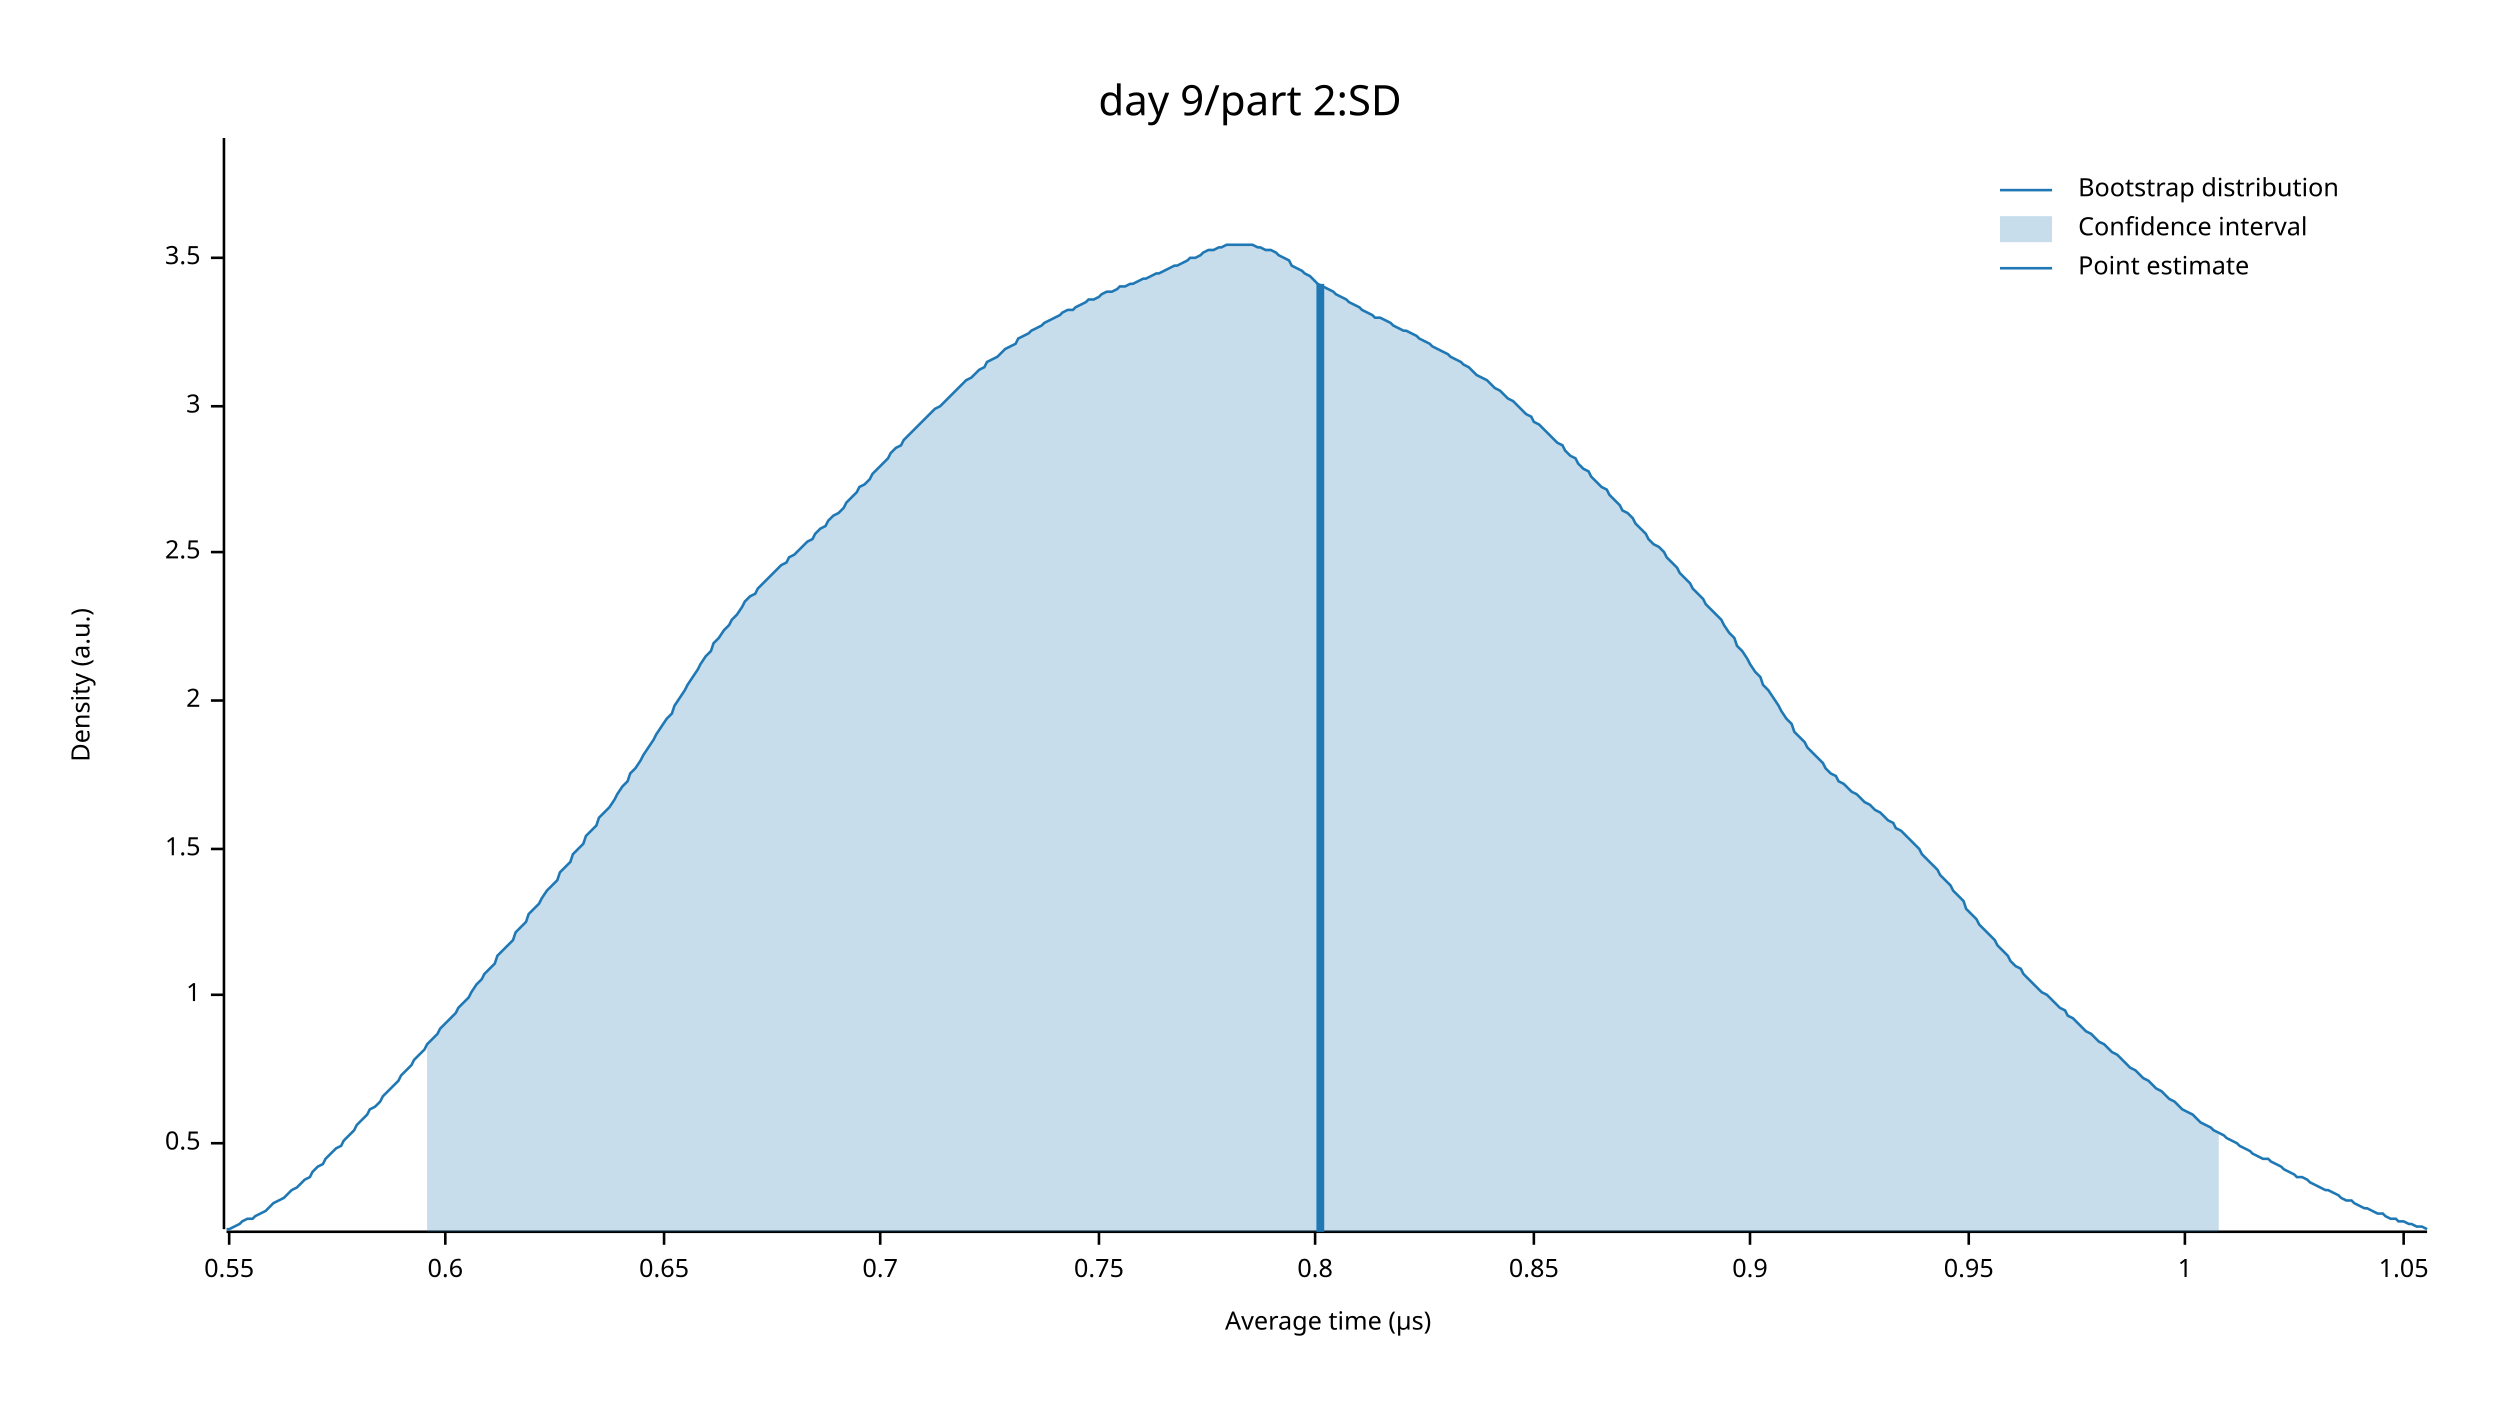
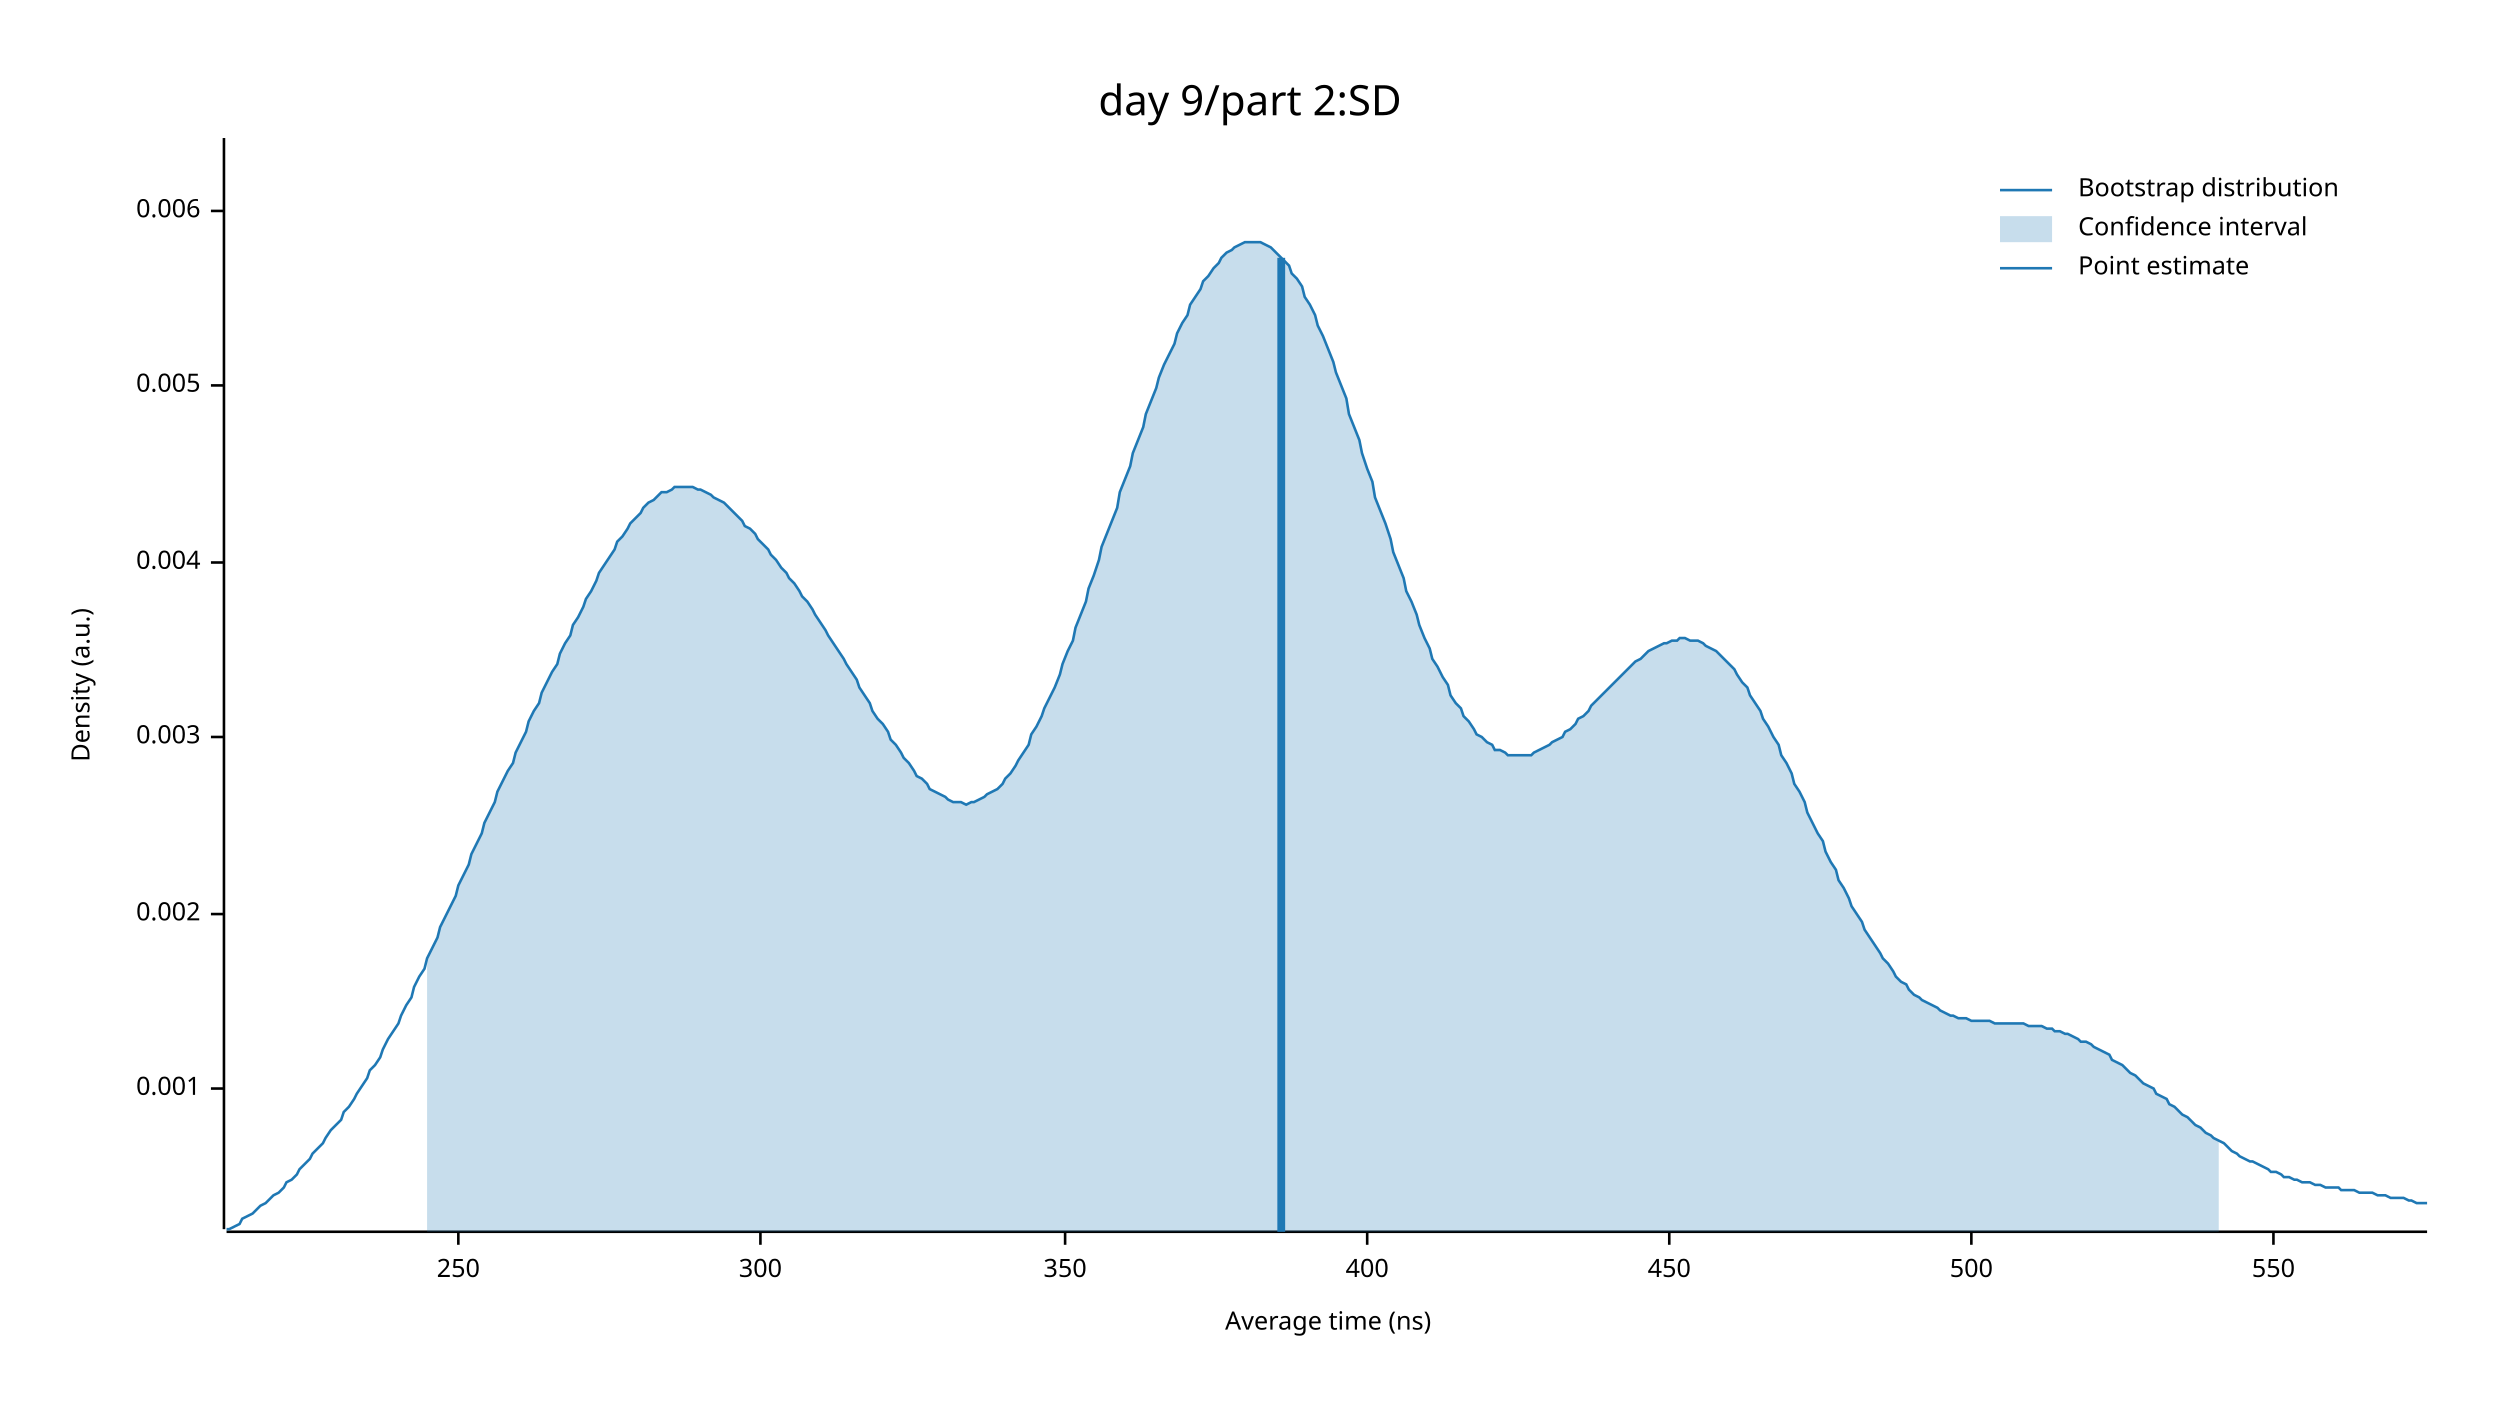
<svg xmlns="http://www.w3.org/2000/svg" width="960" height="540" viewBox="0 0 960 540">
  <text x="480" y="32" dy="0.76em" text-anchor="middle" font-family="sans-serif" font-size="16.129" opacity="1" fill="#000000">
day 9/part 2:SD
</text>
  <text x="27" y="263" dy="0.76em" text-anchor="middle" font-family="sans-serif" font-size="9.677" opacity="1" fill="#000000" transform="rotate(270, 27, 263)">
Density (a.u.)
</text>
  <text x="510" y="513" dy="-0.5ex" text-anchor="middle" font-family="sans-serif" font-size="9.677" opacity="1" fill="#000000">
- Average time (µs)
+ Average time (ns)
</text>
  <polyline fill="none" opacity="1" stroke="#000000" stroke-width="1" points="86,53 86,472 " />
-   <text x="77" y="439" dy="0.5ex" text-anchor="end" font-family="sans-serif" font-size="9.677" opacity="1" fill="#000000">
- 0.5
+   <text x="77" y="418" dy="0.5ex" text-anchor="end" font-family="sans-serif" font-size="9.677" opacity="1" fill="#000000">
+ 0.001
</text>
-   <polyline fill="none" opacity="1" stroke="#000000" stroke-width="1" points="81,439 86,439 " />
-   <text x="77" y="382" dy="0.5ex" text-anchor="end" font-family="sans-serif" font-size="9.677" opacity="1" fill="#000000">
- 1
+   <polyline fill="none" opacity="1" stroke="#000000" stroke-width="1" points="81,418 86,418 " />
+   <text x="77" y="351" dy="0.5ex" text-anchor="end" font-family="sans-serif" font-size="9.677" opacity="1" fill="#000000">
+ 0.002
</text>
-   <polyline fill="none" opacity="1" stroke="#000000" stroke-width="1" points="81,382 86,382 " />
-   <text x="77" y="326" dy="0.5ex" text-anchor="end" font-family="sans-serif" font-size="9.677" opacity="1" fill="#000000">
- 1.5
+   <polyline fill="none" opacity="1" stroke="#000000" stroke-width="1" points="81,351 86,351 " />
+   <text x="77" y="283" dy="0.5ex" text-anchor="end" font-family="sans-serif" font-size="9.677" opacity="1" fill="#000000">
+ 0.003
</text>
-   <polyline fill="none" opacity="1" stroke="#000000" stroke-width="1" points="81,326 86,326 " />
-   <text x="77" y="269" dy="0.5ex" text-anchor="end" font-family="sans-serif" font-size="9.677" opacity="1" fill="#000000">
- 2
+   <polyline fill="none" opacity="1" stroke="#000000" stroke-width="1" points="81,283 86,283 " />
+   <text x="77" y="216" dy="0.5ex" text-anchor="end" font-family="sans-serif" font-size="9.677" opacity="1" fill="#000000">
+ 0.004
</text>
-   <polyline fill="none" opacity="1" stroke="#000000" stroke-width="1" points="81,269 86,269 " />
-   <text x="77" y="212" dy="0.5ex" text-anchor="end" font-family="sans-serif" font-size="9.677" opacity="1" fill="#000000">
- 2.5
+   <polyline fill="none" opacity="1" stroke="#000000" stroke-width="1" points="81,216 86,216 " />
+   <text x="77" y="148" dy="0.5ex" text-anchor="end" font-family="sans-serif" font-size="9.677" opacity="1" fill="#000000">
+ 0.005
</text>
-   <polyline fill="none" opacity="1" stroke="#000000" stroke-width="1" points="81,212 86,212 " />
-   <text x="77" y="156" dy="0.5ex" text-anchor="end" font-family="sans-serif" font-size="9.677" opacity="1" fill="#000000">
- 3
+   <polyline fill="none" opacity="1" stroke="#000000" stroke-width="1" points="81,148 86,148 " />
+   <text x="77" y="81" dy="0.5ex" text-anchor="end" font-family="sans-serif" font-size="9.677" opacity="1" fill="#000000">
+ 0.006
</text>
-   <polyline fill="none" opacity="1" stroke="#000000" stroke-width="1" points="81,156 86,156 " />
-   <text x="77" y="99" dy="0.5ex" text-anchor="end" font-family="sans-serif" font-size="9.677" opacity="1" fill="#000000">
- 3.5
+   <polyline fill="none" opacity="1" stroke="#000000" stroke-width="1" points="81,81 86,81 " />
+   <polyline fill="none" opacity="1" stroke="#000000" stroke-width="1" points="87,473 932,473 " />
+   <text x="176" y="483" dy="0.76em" text-anchor="middle" font-family="sans-serif" font-size="9.677" opacity="1" fill="#000000">
+ 250
</text>
-   <polyline fill="none" opacity="1" stroke="#000000" stroke-width="1" points="81,99 86,99 " />
-   <polyline fill="none" opacity="1" stroke="#000000" stroke-width="1" points="87,473 932,473 " />
-   <text x="88" y="483" dy="0.76em" text-anchor="middle" font-family="sans-serif" font-size="9.677" opacity="1" fill="#000000">
- 0.55
+   <polyline fill="none" opacity="1" stroke="#000000" stroke-width="1" points="176,473 176,478 " />
+   <text x="292" y="483" dy="0.76em" text-anchor="middle" font-family="sans-serif" font-size="9.677" opacity="1" fill="#000000">
+ 300
</text>
-   <polyline fill="none" opacity="1" stroke="#000000" stroke-width="1" points="88,473 88,478 " />
-   <text x="171" y="483" dy="0.76em" text-anchor="middle" font-family="sans-serif" font-size="9.677" opacity="1" fill="#000000">
- 0.6
+   <polyline fill="none" opacity="1" stroke="#000000" stroke-width="1" points="292,473 292,478 " />
+   <text x="409" y="483" dy="0.76em" text-anchor="middle" font-family="sans-serif" font-size="9.677" opacity="1" fill="#000000">
+ 350
</text>
-   <polyline fill="none" opacity="1" stroke="#000000" stroke-width="1" points="171,473 171,478 " />
-   <text x="255" y="483" dy="0.76em" text-anchor="middle" font-family="sans-serif" font-size="9.677" opacity="1" fill="#000000">
- 0.65
+   <polyline fill="none" opacity="1" stroke="#000000" stroke-width="1" points="409,473 409,478 " />
+   <text x="525" y="483" dy="0.76em" text-anchor="middle" font-family="sans-serif" font-size="9.677" opacity="1" fill="#000000">
+ 400
</text>
-   <polyline fill="none" opacity="1" stroke="#000000" stroke-width="1" points="255,473 255,478 " />
-   <text x="338" y="483" dy="0.76em" text-anchor="middle" font-family="sans-serif" font-size="9.677" opacity="1" fill="#000000">
- 0.7
+   <polyline fill="none" opacity="1" stroke="#000000" stroke-width="1" points="525,473 525,478 " />
+   <text x="641" y="483" dy="0.76em" text-anchor="middle" font-family="sans-serif" font-size="9.677" opacity="1" fill="#000000">
+ 450
</text>
-   <polyline fill="none" opacity="1" stroke="#000000" stroke-width="1" points="338,473 338,478 " />
-   <text x="422" y="483" dy="0.76em" text-anchor="middle" font-family="sans-serif" font-size="9.677" opacity="1" fill="#000000">
- 0.75
+   <polyline fill="none" opacity="1" stroke="#000000" stroke-width="1" points="641,473 641,478 " />
+   <text x="757" y="483" dy="0.76em" text-anchor="middle" font-family="sans-serif" font-size="9.677" opacity="1" fill="#000000">
+ 500
</text>
-   <polyline fill="none" opacity="1" stroke="#000000" stroke-width="1" points="422,473 422,478 " />
-   <text x="505" y="483" dy="0.76em" text-anchor="middle" font-family="sans-serif" font-size="9.677" opacity="1" fill="#000000">
- 0.8
+   <polyline fill="none" opacity="1" stroke="#000000" stroke-width="1" points="757,473 757,478 " />
+   <text x="873" y="483" dy="0.76em" text-anchor="middle" font-family="sans-serif" font-size="9.677" opacity="1" fill="#000000">
+ 550
</text>
-   <polyline fill="none" opacity="1" stroke="#000000" stroke-width="1" points="505,473 505,478 " />
-   <text x="589" y="483" dy="0.76em" text-anchor="middle" font-family="sans-serif" font-size="9.677" opacity="1" fill="#000000">
- 0.85
- </text>
-   <polyline fill="none" opacity="1" stroke="#000000" stroke-width="1" points="589,473 589,478 " />
-   <text x="672" y="483" dy="0.76em" text-anchor="middle" font-family="sans-serif" font-size="9.677" opacity="1" fill="#000000">
- 0.9
- </text>
-   <polyline fill="none" opacity="1" stroke="#000000" stroke-width="1" points="672,473 672,478 " />
-   <text x="756" y="483" dy="0.76em" text-anchor="middle" font-family="sans-serif" font-size="9.677" opacity="1" fill="#000000">
- 0.95
- </text>
-   <polyline fill="none" opacity="1" stroke="#000000" stroke-width="1" points="756,473 756,478 " />
-   <text x="839" y="483" dy="0.76em" text-anchor="middle" font-family="sans-serif" font-size="9.677" opacity="1" fill="#000000">
- 1
- </text>
-   <polyline fill="none" opacity="1" stroke="#000000" stroke-width="1" points="839,473 839,478 " />
-   <text x="923" y="483" dy="0.76em" text-anchor="middle" font-family="sans-serif" font-size="9.677" opacity="1" fill="#000000">
- 1.05
- </text>
-   <polyline fill="none" opacity="1" stroke="#000000" stroke-width="1" points="923,473 923,478 " />
-   <polyline fill="none" opacity="1" stroke="#1F78B4" stroke-width="1" points="87,472 88,472 90,471 92,470 93,469 95,468 97,468 98,467 100,466 102,465 103,464 105,462 107,461 109,460 110,459 112,457 114,456 115,455 117,453 119,452 120,450 122,448 124,447 125,445 127,443 129,441 131,440 132,438 134,436 136,434 137,432 139,430 141,428 142,426 144,425 146,423 147,421 149,419 151,417 153,415 154,413 156,411 158,409 159,407 161,405 163,403 164,401 166,399 168,397 169,395 171,393 173,391 175,389 176,387 178,385 180,383 181,381 183,378 185,376 186,374 188,372 190,370 191,367 193,365 195,363 197,361 198,358 200,356 202,354 203,351 205,349 207,347 208,345 210,342 212,340 214,338 215,335 217,333 219,331 220,328 222,326 224,324 225,321 227,319 229,317 230,314 232,312 234,310 236,307 237,305 239,302 241,300 242,297 244,295 246,292 247,290 249,287 251,284 252,282 254,279 256,276 258,274 259,271 261,268 263,265 264,263 266,260 268,257 269,255 271,252 273,250 274,247 276,245 278,242 280,240 281,238 283,236 285,233 286,231 288,229 290,228 291,226 293,224 295,222 296,221 298,219 300,217 302,216 303,214 305,213 307,211 308,210 310,208 312,207 313,205 315,203 317,202 318,200 320,198 322,197 324,195 325,193 327,191 329,189 330,187 332,186 334,184 335,182 337,180 339,178 341,176 342,174 344,172 346,171 347,169 349,167 351,165 352,164 354,162 356,160 357,159 359,157 361,156 363,154 364,153 366,151 368,149 369,148 371,146 373,145 374,144 376,142 378,141 379,139 381,138 383,137 385,135 386,134 388,133 390,132 391,130 393,129 395,128 396,127 398,126 400,125 401,124 403,123 405,122 407,121 408,120 410,119 412,119 413,118 415,117 417,116 418,115 420,115 422,114 423,113 425,112 427,112 429,111 430,110 432,110 434,109 435,109 437,108 439,107 440,107 442,106 444,105 445,105 447,104 449,103 451,102 452,102 454,101 456,100 457,99 459,99 461,98 462,97 464,96 466,96 468,95 469,95 471,94 473,94 474,94 476,94 478,94 479,94 481,94 483,95 484,95 486,96 488,96 490,97 491,98 493,99 495,100 496,102 498,103 500,104 501,105 503,106 505,108 506,109 508,110 510,111 512,112 513,113 515,114 517,115 518,116 520,117 522,118 523,119 525,120 527,121 528,122 530,122 532,123 534,124 535,125 537,126 539,127 540,127 542,128 544,129 545,130 547,131 549,132 550,133 552,134 554,135 556,136 557,137 559,138 561,139 562,140 564,141 566,143 567,144 569,145 571,146 573,148 574,149 576,150 578,152 579,153 581,154 583,156 584,157 586,159 588,160 589,162 591,163 593,165 595,167 596,168 598,170 600,171 601,173 603,175 605,176 606,178 608,180 610,181 611,183 613,185 615,187 617,188 618,190 620,192 622,194 623,196 625,197 627,199 628,201 630,203 632,205 633,207 635,209 637,210 639,212 640,214 642,216 644,218 645,220 647,222 649,224 650,226 652,228 654,230 655,232 657,234 659,236 661,238 662,240 664,243 666,245 667,248 669,250 671,253 672,255 674,258 676,260 677,263 679,265 681,268 683,271 684,273 686,276 688,278 689,281 691,283 693,285 694,287 696,289 698,291 700,293 701,295 703,297 705,298 706,300 708,301 710,303 711,304 713,305 715,307 716,308 718,309 720,311 722,312 723,313 725,315 727,316 728,318 730,319 732,321 733,322 735,324 737,326 738,328 740,330 742,332 744,334 745,336 747,338 749,340 750,342 752,344 754,346 755,349 757,351 759,353 760,355 762,357 764,359 766,361 767,363 769,365 771,367 772,369 774,371 776,372 777,374 779,376 781,378 782,379 784,381 786,382 788,384 789,385 791,387 793,388 794,390 796,391 798,393 799,394 801,396 803,397 804,398 806,400 808,401 810,403 811,404 813,405 815,407 816,408 818,410 820,411 821,412 823,414 825,415 827,417 828,418 830,419 832,421 833,422 835,423 837,425 838,426 840,427 842,428 843,429 845,431 847,432 849,433 850,434 852,435 854,436 855,437 857,438 859,439 860,440 862,441 864,442 865,443 867,444 869,445 871,445 872,446 874,447 876,448 877,449 879,450 881,451 882,452 884,452 886,453 887,454 889,455 891,456 893,457 894,457 896,458 898,459 899,460 901,461 903,461 904,462 906,463 908,464 909,464 911,465 913,466 915,466 916,467 918,468 920,468 921,469 923,469 925,470 926,470 928,471 930,471 932,472 " />
-   <polygon opacity="0.25" fill="#1F78B4" points="164,401 166,399 168,397 169,395 171,393 173,391 175,389 176,387 178,385 180,383 181,381 183,378 185,376 186,374 188,372 190,370 191,367 193,365 195,363 197,361 198,358 200,356 202,354 203,351 205,349 207,347 208,345 210,342 212,340 214,338 215,335 217,333 219,331 220,328 222,326 224,324 225,321 227,319 229,317 230,314 232,312 234,310 236,307 237,305 239,302 241,300 242,297 244,295 246,292 247,290 249,287 251,284 252,282 254,279 256,276 258,274 259,271 261,268 263,265 264,263 266,260 268,257 269,255 271,252 273,250 274,247 276,245 278,242 280,240 281,238 283,236 285,233 286,231 288,229 290,228 291,226 293,224 295,222 296,221 298,219 300,217 302,216 303,214 305,213 307,211 308,210 310,208 312,207 313,205 315,203 317,202 318,200 320,198 322,197 324,195 325,193 327,191 329,189 330,187 332,186 334,184 335,182 337,180 339,178 341,176 342,174 344,172 346,171 347,169 349,167 351,165 352,164 354,162 356,160 357,159 359,157 361,156 363,154 364,153 366,151 368,149 369,148 371,146 373,145 374,144 376,142 378,141 379,139 381,138 383,137 385,135 386,134 388,133 390,132 391,130 393,129 395,128 396,127 398,126 400,125 401,124 403,123 405,122 407,121 408,120 410,119 412,119 413,118 415,117 417,116 418,115 420,115 422,114 423,113 425,112 427,112 429,111 430,110 432,110 434,109 435,109 437,108 439,107 440,107 442,106 444,105 445,105 447,104 449,103 451,102 452,102 454,101 456,100 457,99 459,99 461,98 462,97 464,96 466,96 468,95 469,95 471,94 473,94 474,94 476,94 478,94 479,94 481,94 483,95 484,95 486,96 488,96 490,97 491,98 493,99 495,100 496,102 498,103 500,104 501,105 503,106 505,108 506,109 508,110 510,111 512,112 513,113 515,114 517,115 518,116 520,117 522,118 523,119 525,120 527,121 528,122 530,122 532,123 534,124 535,125 537,126 539,127 540,127 542,128 544,129 545,130 547,131 549,132 550,133 552,134 554,135 556,136 557,137 559,138 561,139 562,140 564,141 566,143 567,144 569,145 571,146 573,148 574,149 576,150 578,152 579,153 581,154 583,156 584,157 586,159 588,160 589,162 591,163 593,165 595,167 596,168 598,170 600,171 601,173 603,175 605,176 606,178 608,180 610,181 611,183 613,185 615,187 617,188 618,190 620,192 622,194 623,196 625,197 627,199 628,201 630,203 632,205 633,207 635,209 637,210 639,212 640,214 642,216 644,218 645,220 647,222 649,224 650,226 652,228 654,230 655,232 657,234 659,236 661,238 662,240 664,243 666,245 667,248 669,250 671,253 672,255 674,258 676,260 677,263 679,265 681,268 683,271 684,273 686,276 688,278 689,281 691,283 693,285 694,287 696,289 698,291 700,293 701,295 703,297 705,298 706,300 708,301 710,303 711,304 713,305 715,307 716,308 718,309 720,311 722,312 723,313 725,315 727,316 728,318 730,319 732,321 733,322 735,324 737,326 738,328 740,330 742,332 744,334 745,336 747,338 749,340 750,342 752,344 754,346 755,349 757,351 759,353 760,355 762,357 764,359 766,361 767,363 769,365 771,367 772,369 774,371 776,372 777,374 779,376 781,378 782,379 784,381 786,382 788,384 789,385 791,387 793,388 794,390 796,391 798,393 799,394 801,396 803,397 804,398 806,400 808,401 810,403 811,404 813,405 815,407 816,408 818,410 820,411 821,412 823,414 825,415 827,417 828,418 830,419 832,421 833,422 835,423 837,425 838,426 840,427 842,428 843,429 845,431 847,432 849,433 850,434 852,435 852,473 164,473 " />
-   <polyline fill="none" opacity="1" stroke="#1F78B4" stroke-width="3" points="507,473 507,109 " />
+   <polyline fill="none" opacity="1" stroke="#000000" stroke-width="1" points="873,473 873,478 " />
+   <polyline fill="none" opacity="1" stroke="#1F78B4" stroke-width="1" points="87,472 88,472 90,471 92,470 93,468 95,467 97,466 98,465 100,463 102,462 103,461 105,459 107,458 109,456 110,454 112,453 114,451 115,449 117,447 119,445 120,443 122,441 124,439 125,437 127,434 129,432 131,430 132,427 134,425 136,422 137,420 139,417 141,414 142,411 144,409 146,406 147,403 149,399 151,396 153,393 154,390 156,386 158,383 159,379 161,375 163,372 164,368 166,364 168,360 169,356 171,352 173,348 175,344 176,340 178,336 180,332 181,328 183,324 185,320 186,316 188,312 190,308 191,304 193,300 195,296 197,293 198,289 200,285 202,281 203,277 205,273 207,270 208,266 210,262 212,258 214,255 215,251 217,247 219,244 220,240 222,237 224,233 225,230 227,227 229,223 230,220 232,217 234,214 236,211 237,208 239,206 241,203 242,201 244,199 246,197 247,195 249,193 251,192 252,191 254,189 256,189 258,188 259,187 261,187 263,187 264,187 266,187 268,188 269,188 271,189 273,190 274,191 276,192 278,193 280,195 281,196 283,198 285,200 286,202 288,203 290,205 291,207 293,209 295,211 296,213 298,215 300,218 302,220 303,222 305,224 307,227 308,229 310,231 312,234 313,236 315,239 317,242 318,244 320,247 322,250 324,253 325,255 327,258 329,261 330,264 332,267 334,270 335,273 337,276 339,278 341,281 342,284 344,286 346,289 347,291 349,293 351,296 352,298 354,299 356,301 357,303 359,304 361,305 363,306 364,307 366,308 368,308 369,308 371,309 373,308 374,308 376,307 378,306 379,305 381,304 383,303 385,301 386,299 388,297 390,294 391,292 393,289 395,286 396,282 398,279 400,275 401,272 403,268 405,264 407,259 408,255 410,250 412,246 413,241 415,236 417,231 418,226 420,221 422,215 423,210 425,205 427,200 429,195 430,189 432,184 434,179 435,174 437,169 439,164 440,159 442,154 444,149 445,145 447,140 449,136 451,132 452,128 454,124 456,121 457,117 459,114 461,111 462,108 464,106 466,103 468,101 469,99 471,97 473,96 474,95 476,94 478,93 479,93 481,93 483,93 484,93 486,94 488,95 490,97 491,98 493,100 495,102 496,105 498,107 500,110 501,114 503,117 505,121 506,125 508,129 510,134 512,139 513,143 515,148 517,153 518,159 520,164 522,169 523,174 525,180 527,185 528,191 530,196 532,201 534,207 535,212 537,217 539,222 540,227 542,231 544,236 545,240 547,245 549,249 550,253 552,256 554,260 556,263 557,267 559,270 561,272 562,275 564,277 566,280 567,282 569,283 571,285 573,286 574,288 576,288 578,289 579,290 581,290 583,290 584,290 586,290 588,290 589,289 591,288 593,287 595,286 596,285 598,284 600,283 601,281 603,280 605,278 606,276 608,275 610,273 611,271 613,269 615,267 617,265 618,264 620,262 622,260 623,259 625,257 627,255 628,254 630,253 632,251 633,250 635,249 637,248 639,247 640,247 642,246 644,246 645,245 647,245 649,246 650,246 652,246 654,247 655,248 657,249 659,250 661,252 662,253 664,255 666,257 667,259 669,262 671,264 672,267 674,270 676,273 677,276 679,279 681,283 683,286 684,290 686,293 688,297 689,301 691,304 693,308 694,312 696,316 698,320 700,323 701,327 703,331 705,334 706,338 708,341 710,345 711,348 713,351 715,354 716,357 718,360 720,363 722,366 723,368 725,370 727,373 728,375 730,377 732,378 733,380 735,382 737,383 738,384 740,385 742,386 744,387 745,388 747,389 749,390 750,390 752,391 754,391 755,391 757,392 759,392 760,392 762,392 764,392 766,393 767,393 769,393 771,393 772,393 774,393 776,393 777,393 779,394 781,394 782,394 784,394 786,395 788,395 789,396 791,396 793,397 794,397 796,398 798,399 799,400 801,400 803,401 804,402 806,403 808,404 810,405 811,407 813,408 815,409 816,410 818,412 820,413 821,414 823,416 825,417 827,418 828,420 830,421 832,422 833,424 835,425 837,427 838,428 840,429 842,431 843,432 845,433 847,435 849,436 850,437 852,438 854,439 855,440 857,442 859,443 860,444 862,445 864,446 865,446 867,447 869,448 871,449 872,450 874,450 876,451 877,452 879,452 881,453 882,453 884,454 886,454 887,454 889,455 891,455 893,456 894,456 896,456 898,456 899,457 901,457 903,457 904,457 906,458 908,458 909,458 911,458 913,459 915,459 916,459 918,460 920,460 921,460 923,460 925,461 926,461 928,462 930,462 932,462 " />
+   <polygon opacity="0.25" fill="#1F78B4" points="164,368 166,364 168,360 169,356 171,352 173,348 175,344 176,340 178,336 180,332 181,328 183,324 185,320 186,316 188,312 190,308 191,304 193,300 195,296 197,293 198,289 200,285 202,281 203,277 205,273 207,270 208,266 210,262 212,258 214,255 215,251 217,247 219,244 220,240 222,237 224,233 225,230 227,227 229,223 230,220 232,217 234,214 236,211 237,208 239,206 241,203 242,201 244,199 246,197 247,195 249,193 251,192 252,191 254,189 256,189 258,188 259,187 261,187 263,187 264,187 266,187 268,188 269,188 271,189 273,190 274,191 276,192 278,193 280,195 281,196 283,198 285,200 286,202 288,203 290,205 291,207 293,209 295,211 296,213 298,215 300,218 302,220 303,222 305,224 307,227 308,229 310,231 312,234 313,236 315,239 317,242 318,244 320,247 322,250 324,253 325,255 327,258 329,261 330,264 332,267 334,270 335,273 337,276 339,278 341,281 342,284 344,286 346,289 347,291 349,293 351,296 352,298 354,299 356,301 357,303 359,304 361,305 363,306 364,307 366,308 368,308 369,308 371,309 373,308 374,308 376,307 378,306 379,305 381,304 383,303 385,301 386,299 388,297 390,294 391,292 393,289 395,286 396,282 398,279 400,275 401,272 403,268 405,264 407,259 408,255 410,250 412,246 413,241 415,236 417,231 418,226 420,221 422,215 423,210 425,205 427,200 429,195 430,189 432,184 434,179 435,174 437,169 439,164 440,159 442,154 444,149 445,145 447,140 449,136 451,132 452,128 454,124 456,121 457,117 459,114 461,111 462,108 464,106 466,103 468,101 469,99 471,97 473,96 474,95 476,94 478,93 479,93 481,93 483,93 484,93 486,94 488,95 490,97 491,98 493,100 495,102 496,105 498,107 500,110 501,114 503,117 505,121 506,125 508,129 510,134 512,139 513,143 515,148 517,153 518,159 520,164 522,169 523,174 525,180 527,185 528,191 530,196 532,201 534,207 535,212 537,217 539,222 540,227 542,231 544,236 545,240 547,245 549,249 550,253 552,256 554,260 556,263 557,267 559,270 561,272 562,275 564,277 566,280 567,282 569,283 571,285 573,286 574,288 576,288 578,289 579,290 581,290 583,290 584,290 586,290 588,290 589,289 591,288 593,287 595,286 596,285 598,284 600,283 601,281 603,280 605,278 606,276 608,275 610,273 611,271 613,269 615,267 617,265 618,264 620,262 622,260 623,259 625,257 627,255 628,254 630,253 632,251 633,250 635,249 637,248 639,247 640,247 642,246 644,246 645,245 647,245 649,246 650,246 652,246 654,247 655,248 657,249 659,250 661,252 662,253 664,255 666,257 667,259 669,262 671,264 672,267 674,270 676,273 677,276 679,279 681,283 683,286 684,290 686,293 688,297 689,301 691,304 693,308 694,312 696,316 698,320 700,323 701,327 703,331 705,334 706,338 708,341 710,345 711,348 713,351 715,354 716,357 718,360 720,363 722,366 723,368 725,370 727,373 728,375 730,377 732,378 733,380 735,382 737,383 738,384 740,385 742,386 744,387 745,388 747,389 749,390 750,390 752,391 754,391 755,391 757,392 759,392 760,392 762,392 764,392 766,393 767,393 769,393 771,393 772,393 774,393 776,393 777,393 779,394 781,394 782,394 784,394 786,395 788,395 789,396 791,396 793,397 794,397 796,398 798,399 799,400 801,400 803,401 804,402 806,403 808,404 810,405 811,407 813,408 815,409 816,410 818,412 820,413 821,414 823,416 825,417 827,418 828,420 830,421 832,422 833,424 835,425 837,427 838,428 840,429 842,431 843,432 845,433 847,435 849,436 850,437 852,438 852,473 164,473 " />
+   <polyline fill="none" opacity="1" stroke="#1F78B4" stroke-width="3" points="492,473 492,99 " />
  <text x="798" y="68" dy="0.76em" text-anchor="start" font-family="sans-serif" font-size="9.677" opacity="1" fill="#000000">
Bootstrap distribution
</text>
  <text x="798" y="83" dy="0.76em" text-anchor="start" font-family="sans-serif" font-size="9.677" opacity="1" fill="#000000">
Confidence interval
</text>
  <text x="798" y="98" dy="0.76em" text-anchor="start" font-family="sans-serif" font-size="9.677" opacity="1" fill="#000000">
Point estimate
</text>
  <polyline fill="none" opacity="1" stroke="#1F78B4" stroke-width="1" points="768,73 788,73 " />
  <rect x="768" y="83" width="20" height="10" opacity="0.25" fill="#1F78B4" stroke="none" />
  <polyline fill="none" opacity="1" stroke="#1F78B4" stroke-width="1" points="768,103 788,103 " />
</svg>
